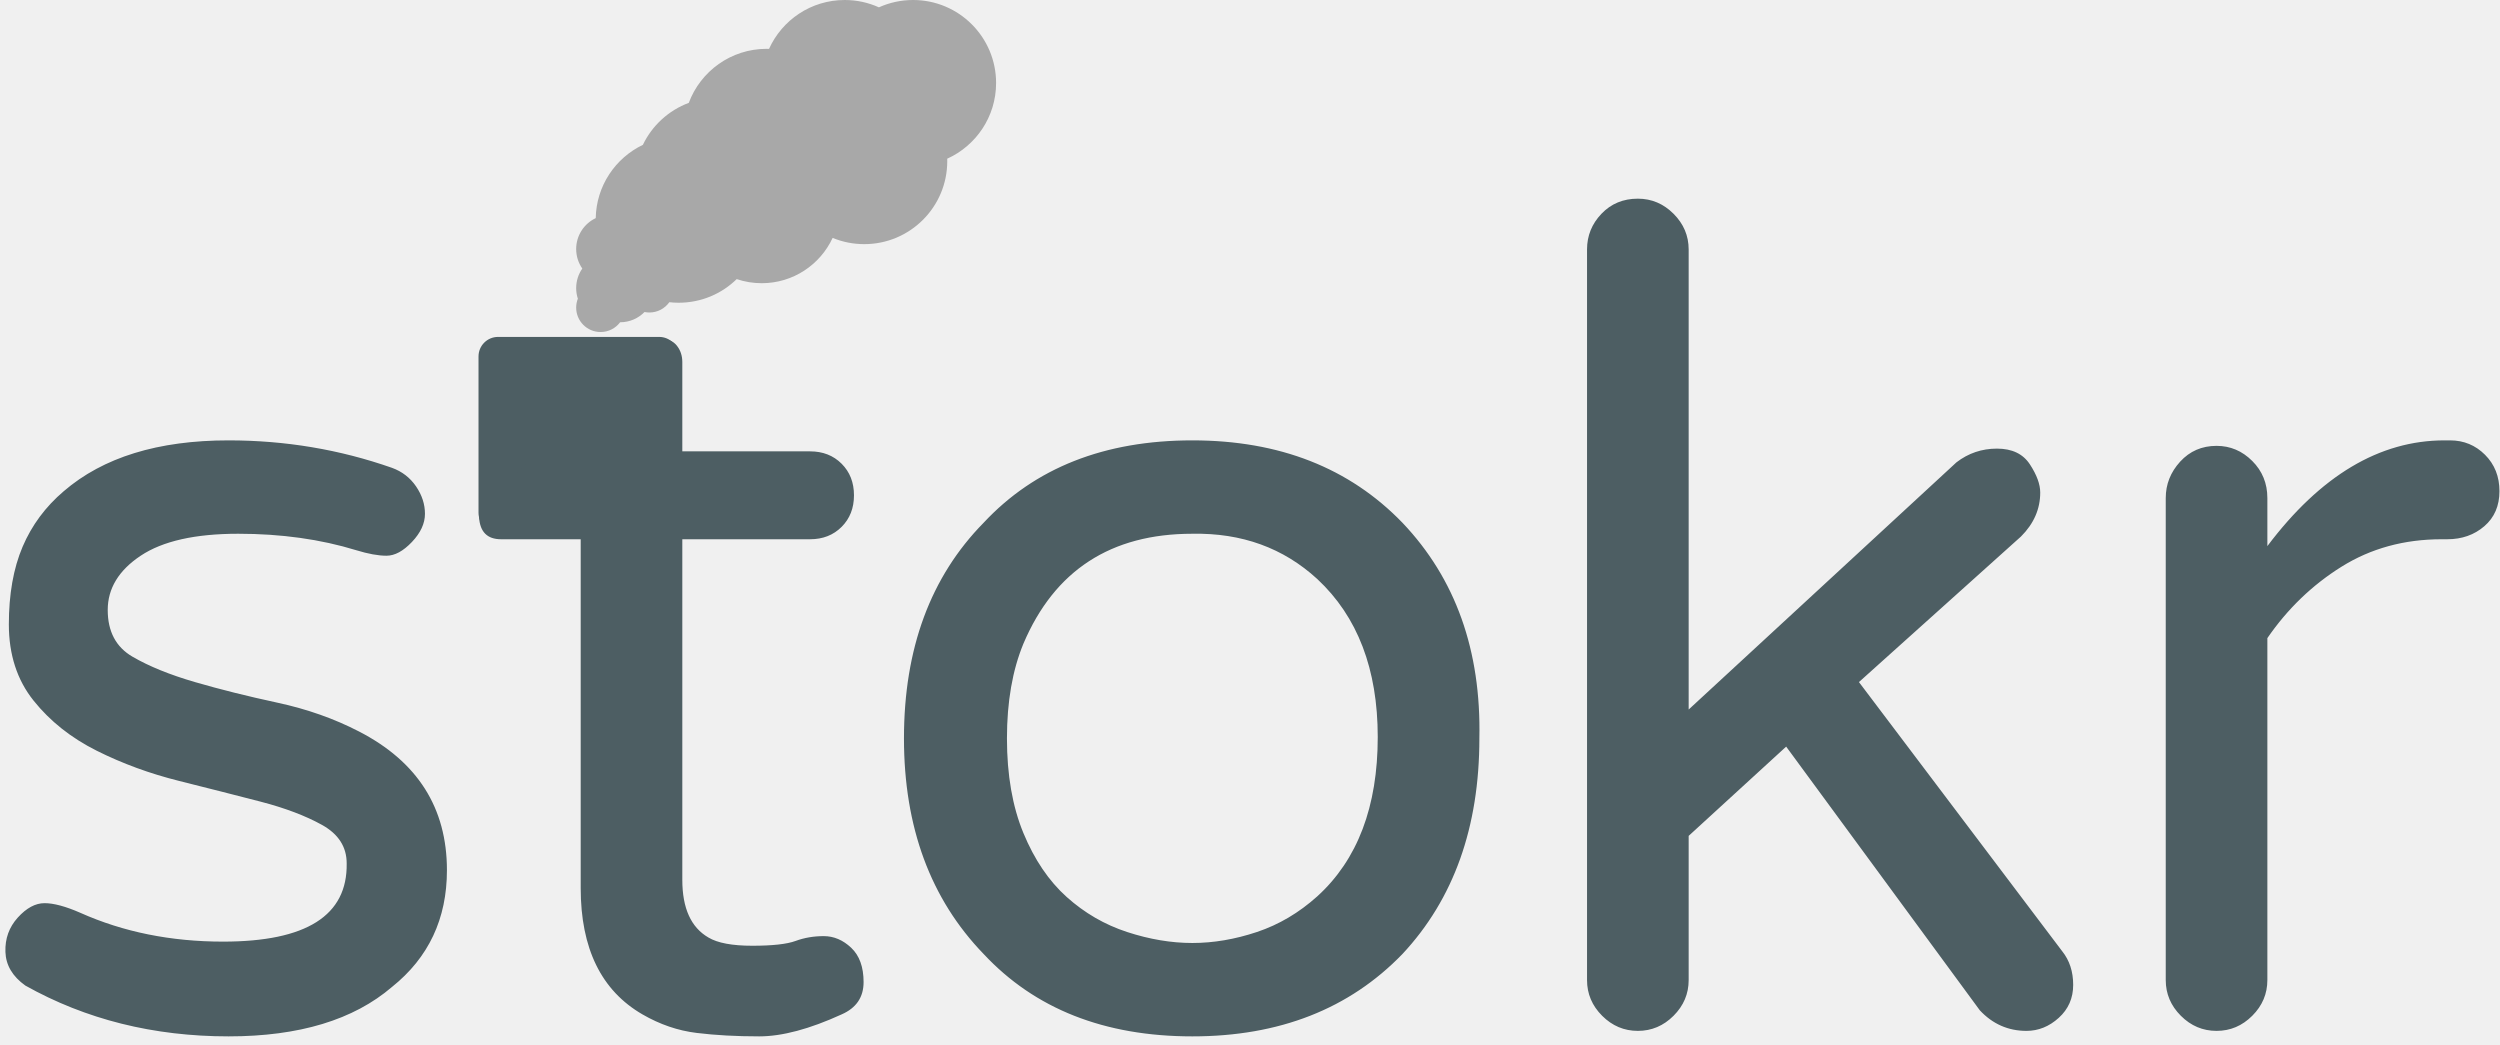
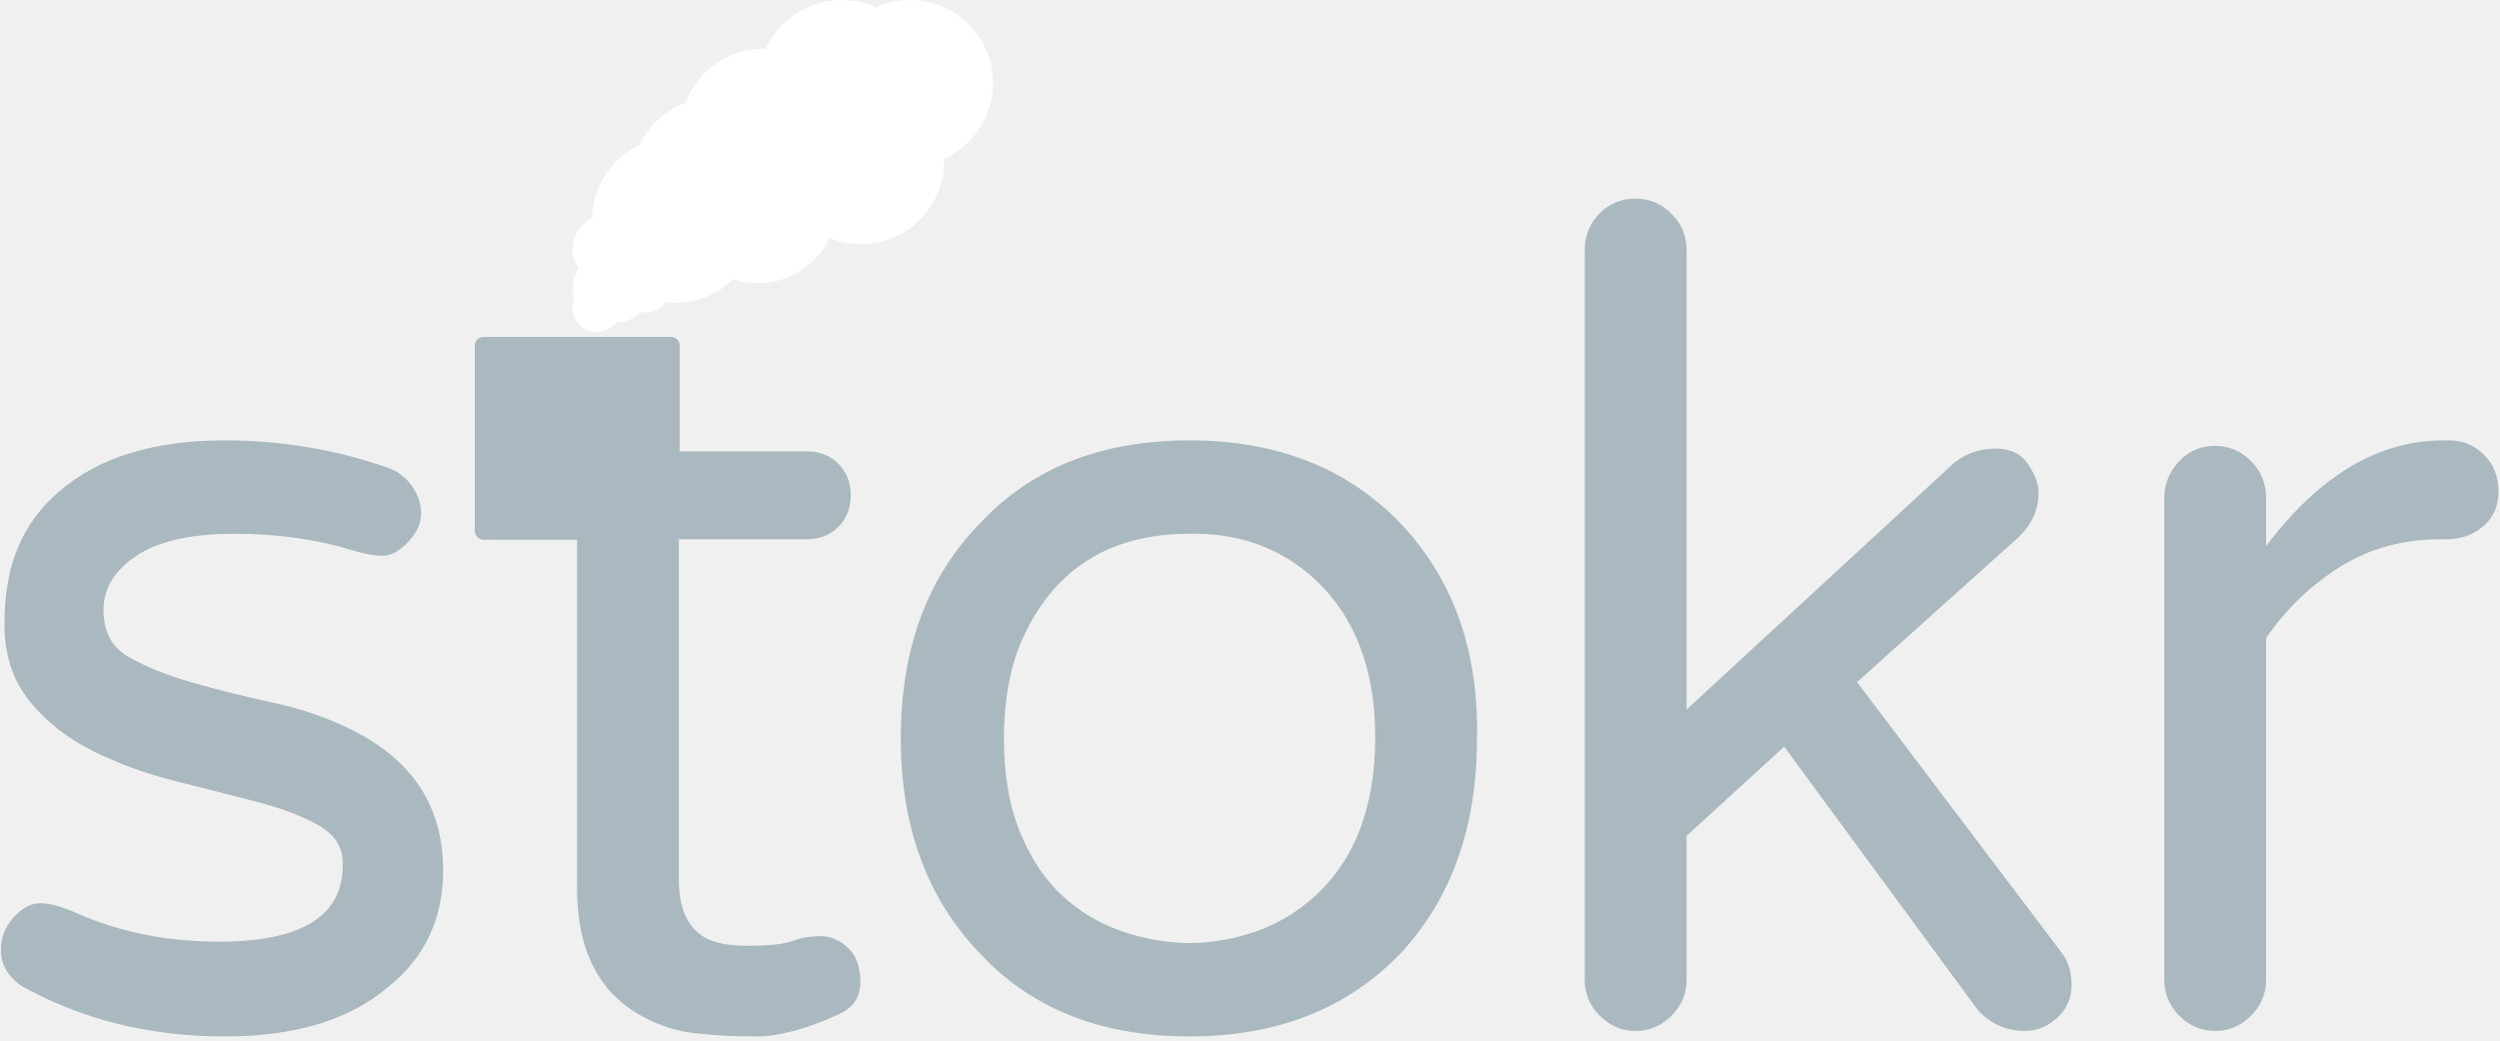
- <svg xmlns="http://www.w3.org/2000/svg" width="256px" height="107px" viewBox="0 0 256 107" version="1.1">
+ <svg xmlns="http://www.w3.org/2000/svg" width="567px" height="236px" viewBox="0 0 567 236" version="1.1">
  <defs />
  <g id="Page-1" stroke="none" stroke-width="1" fill="none" fill-rule="evenodd">
-     <g id="1024" transform="translate(-685, -392)">
-       <g id="stokr-+-smoke" transform="translate(685, 392)">
-         <g id="stokr" transform="translate(0, 20)" fill="#4D5E63">
-           <rect id="Rectangle-1" x="49" y="14.5" width="20.5" height="20" rx="2" />
-           <path d="M22.844,76.422 C31.375,76.422 35.594,73.75 35.5,68.406 C35.5,66.719 34.656,65.406 32.969,64.469 C31.281,63.531 29.172,62.734 26.641,62.078 C24.109,61.422 21.344,60.719 18.344,59.969 C15.344,59.219 12.531,58.188 9.906,56.875 C7.281,55.562 5.125,53.852 3.438,51.742 C1.75,49.633 0.906,47.031 0.906,43.938 C0.906,40.844 1.375,38.195 2.312,35.992 C3.25,33.789 4.656,31.891 6.531,30.297 C10.563,26.828 16.187,25.094 23.406,25.094 C29.219,25.094 34.797,26.031 40.141,27.906 C41.172,28.281 41.992,28.914 42.602,29.805 C43.211,30.695 43.516,31.633 43.516,32.617 C43.516,33.602 43.07,34.562 42.18,35.5 C41.289,36.438 40.422,36.906 39.578,36.906 C38.734,36.906 37.703,36.719 36.484,36.344 C32.828,35.219 28.797,34.656 24.391,34.656 C19.984,34.656 16.656,35.406 14.406,36.906 C12.156,38.406 11.031,40.258 11.031,42.461 C11.031,44.664 11.875,46.258 13.562,47.242 C15.25,48.227 17.383,49.094 19.961,49.844 C22.539,50.594 25.352,51.297 28.398,51.953 C31.445,52.609 34.234,53.594 36.766,54.906 C42.766,58 45.766,62.734 45.766,69.109 C45.766,74.078 43.891,78.062 40.141,81.062 C36.203,84.438 30.625,86.125 23.406,86.125 C15.719,86.125 8.781,84.391 2.594,80.922 C1.281,79.984 0.602,78.836 0.555,77.477 C0.508,76.117 0.93,74.945 1.82,73.961 C2.711,72.977 3.625,72.484 4.562,72.484 C5.5,72.484 6.719,72.812 8.219,73.469 C12.625,75.438 17.5,76.422 22.844,76.422 L22.844,76.422 Z M77.041,76.844 C79.103,76.844 80.58,76.68 81.47,76.352 C82.361,76.023 83.322,75.859 84.353,75.859 C85.384,75.859 86.322,76.258 87.166,77.055 C88.009,77.852 88.431,79.023 88.431,80.57 C88.431,82.117 87.681,83.219 86.181,83.875 C82.9,85.375 80.088,86.125 77.744,86.125 C75.4,86.125 73.267,86.008 71.345,85.773 C69.423,85.539 67.572,84.906 65.791,83.875 C61.572,81.437 59.463,77.125 59.463,70.938 L59.463,35.219 L51.306,35.219 C49.9,35.219 49.15,34.469 49.056,32.969 C49.056,32.312 49.431,31.703 50.181,31.141 L65.791,15.812 C66.447,15.156 67.103,14.805 67.759,14.758 C68.416,14.711 68.931,14.922 69.306,15.391 C69.681,15.859 69.869,16.422 69.869,17.078 L69.869,26.219 L82.947,26.219 C84.259,26.219 85.337,26.641 86.181,27.484 C87.025,28.328 87.447,29.406 87.447,30.719 C87.447,32.031 87.025,33.109 86.181,33.953 C85.337,34.797 84.259,35.219 82.947,35.219 L69.869,35.219 L69.869,70.094 C69.869,73 70.759,74.969 72.541,76 C73.478,76.563 74.978,76.844 77.041,76.844 L77.041,76.844 Z M122.097,25.094 C131.003,25.094 138.175,27.906 143.613,33.531 C149.05,39.25 151.675,46.609 151.488,55.609 C151.488,64.703 148.863,72.062 143.613,77.688 C138.175,83.313 131.003,86.125 122.097,86.125 C113.097,86.125 105.972,83.313 100.722,77.688 C95.284,72.062 92.566,64.703 92.566,55.609 C92.566,46.422 95.284,39.063 100.722,33.531 C105.972,27.906 113.097,25.094 122.097,25.094 L122.097,25.094 Z M109.23,71.852 C111.058,73.492 113.12,74.687 115.417,75.438 C117.714,76.188 119.941,76.562 122.097,76.562 C124.253,76.562 126.456,76.188 128.706,75.438 C130.956,74.687 133.019,73.469 134.894,71.781 C139.019,68.031 141.081,62.594 141.081,55.469 C141.081,48.531 139.019,43.141 134.894,39.297 C131.425,36.109 127.159,34.562 122.097,34.656 C113.753,34.656 107.988,38.406 104.8,45.906 C103.675,48.625 103.112,51.859 103.112,55.609 C103.112,59.359 103.675,62.594 104.8,65.312 C105.925,68.031 107.402,70.211 109.23,71.852 L109.23,71.852 Z M211.169,77.406 C211.919,78.344 212.294,79.492 212.294,80.852 C212.294,82.211 211.802,83.336 210.817,84.227 C209.833,85.117 208.731,85.562 207.512,85.562 C205.637,85.562 204.044,84.859 202.731,83.453 L182.903,56.453 L172.919,65.594 L172.919,80.359 C172.919,81.766 172.403,82.984 171.372,84.016 C170.341,85.047 169.122,85.562 167.716,85.562 C166.309,85.562 165.091,85.047 164.059,84.016 C163.028,82.984 162.512,81.766 162.512,80.359 L162.512,5.547 C162.512,4.141 163.005,2.922 163.989,1.891 C164.973,0.859 166.216,0.344 167.716,0.344 C169.122,0.344 170.341,0.859 171.372,1.891 C172.403,2.922 172.919,4.141 172.919,5.547 L172.919,52.656 L200.341,27.344 C201.559,26.406 202.942,25.938 204.489,25.938 C206.036,25.938 207.161,26.477 207.864,27.555 C208.567,28.633 208.919,29.594 208.919,30.438 C208.919,32.125 208.263,33.625 206.95,34.938 L190.356,49.844 L211.169,77.406 Z M232.178,35.922 C237.616,28.703 243.662,25.094 250.319,25.094 L250.881,25.094 C252.288,25.094 253.483,25.586 254.467,26.57 C255.452,27.555 255.944,28.797 255.944,30.297 C255.944,31.797 255.428,32.992 254.397,33.883 C253.366,34.773 252.1,35.219 250.6,35.219 L250.037,35.219 C246.194,35.219 242.772,36.156 239.772,38.031 C236.772,39.906 234.241,42.344 232.178,45.344 L232.178,80.359 C232.178,81.766 231.663,82.984 230.631,84.016 C229.6,85.047 228.381,85.562 226.975,85.562 C225.569,85.562 224.35,85.047 223.319,84.016 C222.287,82.984 221.772,81.766 221.772,80.359 L221.772,31 C221.772,29.594 222.264,28.352 223.248,27.273 C224.233,26.195 225.475,25.656 226.975,25.656 C228.381,25.656 229.6,26.172 230.631,27.203 C231.663,28.234 232.178,29.5 232.178,31 L232.178,35.922 Z" />
+     <g id="Desktop-HD" transform="translate(-437, -186)">
+       <g id="stokr-+-smoke" transform="translate(437, 186)">
+         <g id="stokr" transform="translate(0, 44.29906)" fill="#AAB8BF">
+           <rect id="Rectangle-1" x="107.719" y="32.117" width="46.5" height="46" rx="2" />
+           <path d="M49.685,169.271 C68.613,169.271 77.974,163.353 77.766,151.517 C77.766,147.779 75.894,144.872 72.149,142.795 C68.405,140.719 63.725,138.954 58.109,137.5 C52.493,136.047 46.356,134.489 39.7,132.828 C33.044,131.167 26.804,128.883 20.979,125.975 C15.155,123.068 10.371,119.279 6.627,114.607 C2.883,109.934 1.011,104.172 1.011,97.32 C1.011,90.467 2.051,84.601 4.131,79.721 C6.211,74.841 9.331,70.636 13.491,67.106 C22.436,59.423 34.916,55.581 50.933,55.581 C63.829,55.581 76.206,57.658 88.062,61.811 C90.35,62.642 92.17,64.043 93.522,66.016 C94.874,67.989 95.55,70.065 95.55,72.246 C95.55,74.426 94.562,76.554 92.586,78.631 C90.61,80.707 88.686,81.746 86.814,81.746 C84.942,81.746 82.654,81.33 79.95,80.5 C71.837,78.008 62.893,76.762 53.117,76.762 C43.34,76.762 35.956,78.423 30.964,81.746 C25.972,85.068 23.476,89.169 23.476,94.049 C23.476,98.929 25.348,102.459 29.092,104.639 C32.836,106.82 37.568,108.74 43.288,110.402 C49.009,112.063 55.249,113.62 62.009,115.074 C68.769,116.527 74.957,118.708 80.574,121.615 C93.886,128.467 100.542,138.954 100.542,153.074 C100.542,164.08 96.382,172.905 88.062,179.55 C79.326,187.025 66.949,190.763 50.933,190.763 C33.876,190.763 18.483,186.921 4.755,179.238 C1.843,177.162 0.335,174.618 0.231,171.607 C0.127,168.596 1.063,166 3.039,163.82 C5.015,161.64 7.043,160.55 9.123,160.55 C11.203,160.55 13.907,161.276 17.235,162.73 C27.012,167.091 37.828,169.271 49.685,169.271 L49.685,169.271 L49.685,169.271 Z M169.934,170.205 C174.51,170.205 177.786,169.842 179.762,169.115 C181.738,168.388 183.87,168.025 186.158,168.025 C188.447,168.025 190.527,168.907 192.399,170.673 C194.271,172.438 195.207,175.033 195.207,178.459 C195.207,181.886 193.543,184.326 190.215,185.779 C182.934,189.102 176.694,190.763 171.494,190.763 C166.294,190.763 161.562,190.503 157.297,189.984 C153.033,189.465 148.925,188.063 144.973,185.779 C135.613,180.38 130.932,170.828 130.932,157.123 L130.932,78.008 L112.836,78.008 C109.716,78.008 108.052,76.347 107.844,73.024 C107.844,71.571 108.676,70.221 110.34,68.975 L144.973,35.024 C146.429,33.57 147.885,32.792 149.341,32.688 C150.797,32.584 151.941,33.051 152.773,34.09 C153.605,35.128 154.021,36.374 154.021,37.827 L154.021,58.073 L183.038,58.073 C185.951,58.073 188.343,59.008 190.215,60.877 C192.087,62.745 193.023,65.133 193.023,68.041 C193.023,70.948 192.087,73.336 190.215,75.205 C188.343,77.073 185.951,78.008 183.038,78.008 L154.021,78.008 L154.021,155.254 C154.021,161.692 155.997,166.052 159.95,168.336 C162.03,169.582 165.358,170.205 169.934,170.205 L169.934,170.205 L169.934,170.205 Z M269.902,55.581 C289.663,55.581 305.576,61.811 317.64,74.27 C329.705,86.937 335.529,103.237 335.113,123.172 C335.113,143.314 329.289,159.615 317.64,172.074 C305.576,184.533 289.663,190.763 269.902,190.763 C249.934,190.763 234.125,184.533 222.477,172.074 C210.412,159.615 204.38,143.314 204.38,123.172 C204.38,102.822 210.412,86.522 222.477,74.27 C234.125,61.811 249.934,55.581 269.902,55.581 L269.902,55.581 L269.902,55.581 Z M241.353,159.148 C245.41,162.782 249.986,165.429 255.082,167.091 C260.178,168.752 265.118,169.582 269.902,169.582 C274.687,169.582 279.575,168.752 284.567,167.091 C289.559,165.429 294.135,162.73 298.296,158.992 C307.448,150.686 312.024,138.642 312.024,122.861 C312.024,107.494 307.448,95.555 298.296,87.041 C290.599,79.981 281.135,76.554 269.902,76.762 C251.39,76.762 238.597,85.068 231.525,101.68 C229.029,107.702 227.781,114.866 227.781,123.172 C227.781,131.478 229.029,138.642 231.525,144.664 C234.021,150.686 237.297,155.514 241.353,159.148 L241.353,159.148 L241.353,159.148 Z M467.531,171.451 C469.195,173.528 470.027,176.071 470.027,179.082 C470.027,182.093 468.935,184.585 466.751,186.558 C464.567,188.531 462.122,189.517 459.418,189.517 C455.258,189.517 451.722,187.96 448.81,184.845 L404.816,125.041 L382.663,145.287 L382.663,177.992 C382.663,181.107 381.519,183.807 379.231,186.091 C376.943,188.375 374.239,189.517 371.119,189.517 C367.999,189.517 365.295,188.375 363.007,186.091 C360.719,183.807 359.575,181.107 359.575,177.992 L359.575,12.286 C359.575,9.171 360.667,6.472 362.851,4.188 C365.035,1.903 367.791,0.761 371.119,0.761 C374.239,0.761 376.943,1.903 379.231,4.188 C381.519,6.472 382.663,9.171 382.663,12.286 L382.663,116.631 L443.506,60.565 C446.21,58.489 449.278,57.45 452.71,57.45 C456.142,57.45 458.638,58.644 460.198,61.032 C461.758,63.42 462.538,65.549 462.538,67.418 C462.538,71.155 461.082,74.478 458.17,77.385 L421.353,110.402 L467.531,171.451 L467.531,171.451 Z M514.145,79.565 C526.21,63.576 539.626,55.581 554.395,55.581 L555.643,55.581 C558.763,55.581 561.415,56.672 563.599,58.852 C565.783,61.032 566.875,63.784 566.875,67.106 C566.875,70.429 565.731,73.076 563.443,75.049 C561.155,77.022 558.347,78.008 555.019,78.008 L553.771,78.008 C545.242,78.008 537.65,80.084 530.994,84.237 C524.338,88.39 518.721,93.789 514.145,100.434 L514.145,177.992 C514.145,181.107 513.001,183.807 510.713,186.091 C508.425,188.375 505.721,189.517 502.601,189.517 C499.481,189.517 496.777,188.375 494.488,186.091 C492.2,183.807 491.056,181.107 491.056,177.992 L491.056,68.664 C491.056,65.549 492.148,62.797 494.332,60.409 C496.517,58.021 499.273,56.827 502.601,56.827 C505.721,56.827 508.425,57.969 510.713,60.254 C513.001,62.538 514.145,65.341 514.145,68.664 L514.145,79.565 L514.145,79.565 Z" id="Shape" />
        </g>
-         <g id="smoke" transform="translate(59, 0)" fill="#A8A8A8">
-           <path d="M26.262,24.361 C27.26,24.773 28.353,25 29.5,25 C34.194,25 38,21.194 38,16.5 C38,16.416 37.999,16.333 37.996,16.25 L37.996,16.25 C40.947,14.917 43,11.948 43,8.5 C43,3.806 39.194,0 34.5,0 C33.252,0 32.067,0.269 31,0.752 L31,0.752 C29.933,0.269 28.748,0 27.5,0 C24.052,0 21.083,2.053 19.75,5.004 C19.667,5.001 19.584,5 19.5,5 C15.849,5 12.736,7.301 11.532,10.532 C9.464,11.303 7.777,12.856 6.831,14.831 C4.02,16.178 2.064,19.025 2.002,22.336 C0.818,22.897 0,24.103 0,25.5 C0,26.244 0.232,26.933 0.627,27.5 L0.627,27.5 C0.232,28.067 0,28.756 0,29.5 C0,29.879 0.06,30.245 0.172,30.587 L0.172,30.587 C0.061,30.87 0,31.178 0,31.5 C0,32.881 1.119,34 2.5,34 C3.318,34 4.044,33.607 4.5,33 C5.479,33 6.364,32.598 7,31.95 C7.161,31.983 7.329,32 7.5,32 C8.342,32 9.086,31.584 9.539,30.946 L9.539,30.946 C9.855,30.982 10.175,31 10.5,31 C12.811,31 14.907,30.078 16.439,28.581 C17.243,28.853 18.104,29 19,29 C22.218,29 24.992,27.1 26.262,24.361 Z" id="Oval-10" />
+         <g id="smoke" transform="translate(129.9062, 0)" fill="#FFFFFF">
+           <path d="M58.268,53.959 C60.483,54.871 62.909,55.374 65.453,55.374 C75.869,55.374 84.312,46.945 84.312,36.547 C84.312,36.361 84.31,36.177 84.304,35.993 L84.304,35.993 C90.851,33.04 95.406,26.465 95.406,18.827 C95.406,8.429 86.963,0 76.547,0 C73.779,0 71.149,0.595 68.781,1.665 L68.781,1.665 C66.413,0.595 63.784,0 61.016,0 C53.365,0 46.779,4.548 43.821,11.083 C43.636,11.077 43.451,11.075 43.266,11.075 C35.166,11.075 28.259,16.172 25.588,23.329 C20.999,25.036 17.256,28.474 15.155,32.849 C8.918,35.834 4.58,42.141 4.441,49.473 C1.815,50.717 0,53.387 0,56.481 C0,58.128 0.515,59.656 1.392,60.911 L1.392,60.911 C0.515,62.167 0,63.694 0,65.341 C0,66.181 0.134,66.991 0.382,67.748 L0.382,67.748 C0.135,68.375 0,69.057 0,69.771 C0,72.829 2.483,75.308 5.547,75.308 C7.362,75.308 8.973,74.438 9.985,73.093 C12.157,73.093 14.121,72.203 15.53,70.768 C15.889,70.84 16.26,70.879 16.641,70.879 C18.508,70.879 20.16,69.957 21.166,68.545 L21.166,68.545 C21.865,68.623 22.576,68.664 23.297,68.664 C28.424,68.664 33.074,66.621 36.473,63.306 C38.258,63.908 40.169,64.234 42.156,64.234 C49.296,64.234 55.45,60.026 58.268,53.959 L58.268,53.959 Z" id="Oval-10" />
        </g>
      </g>
    </g>
  </g>
</svg>
